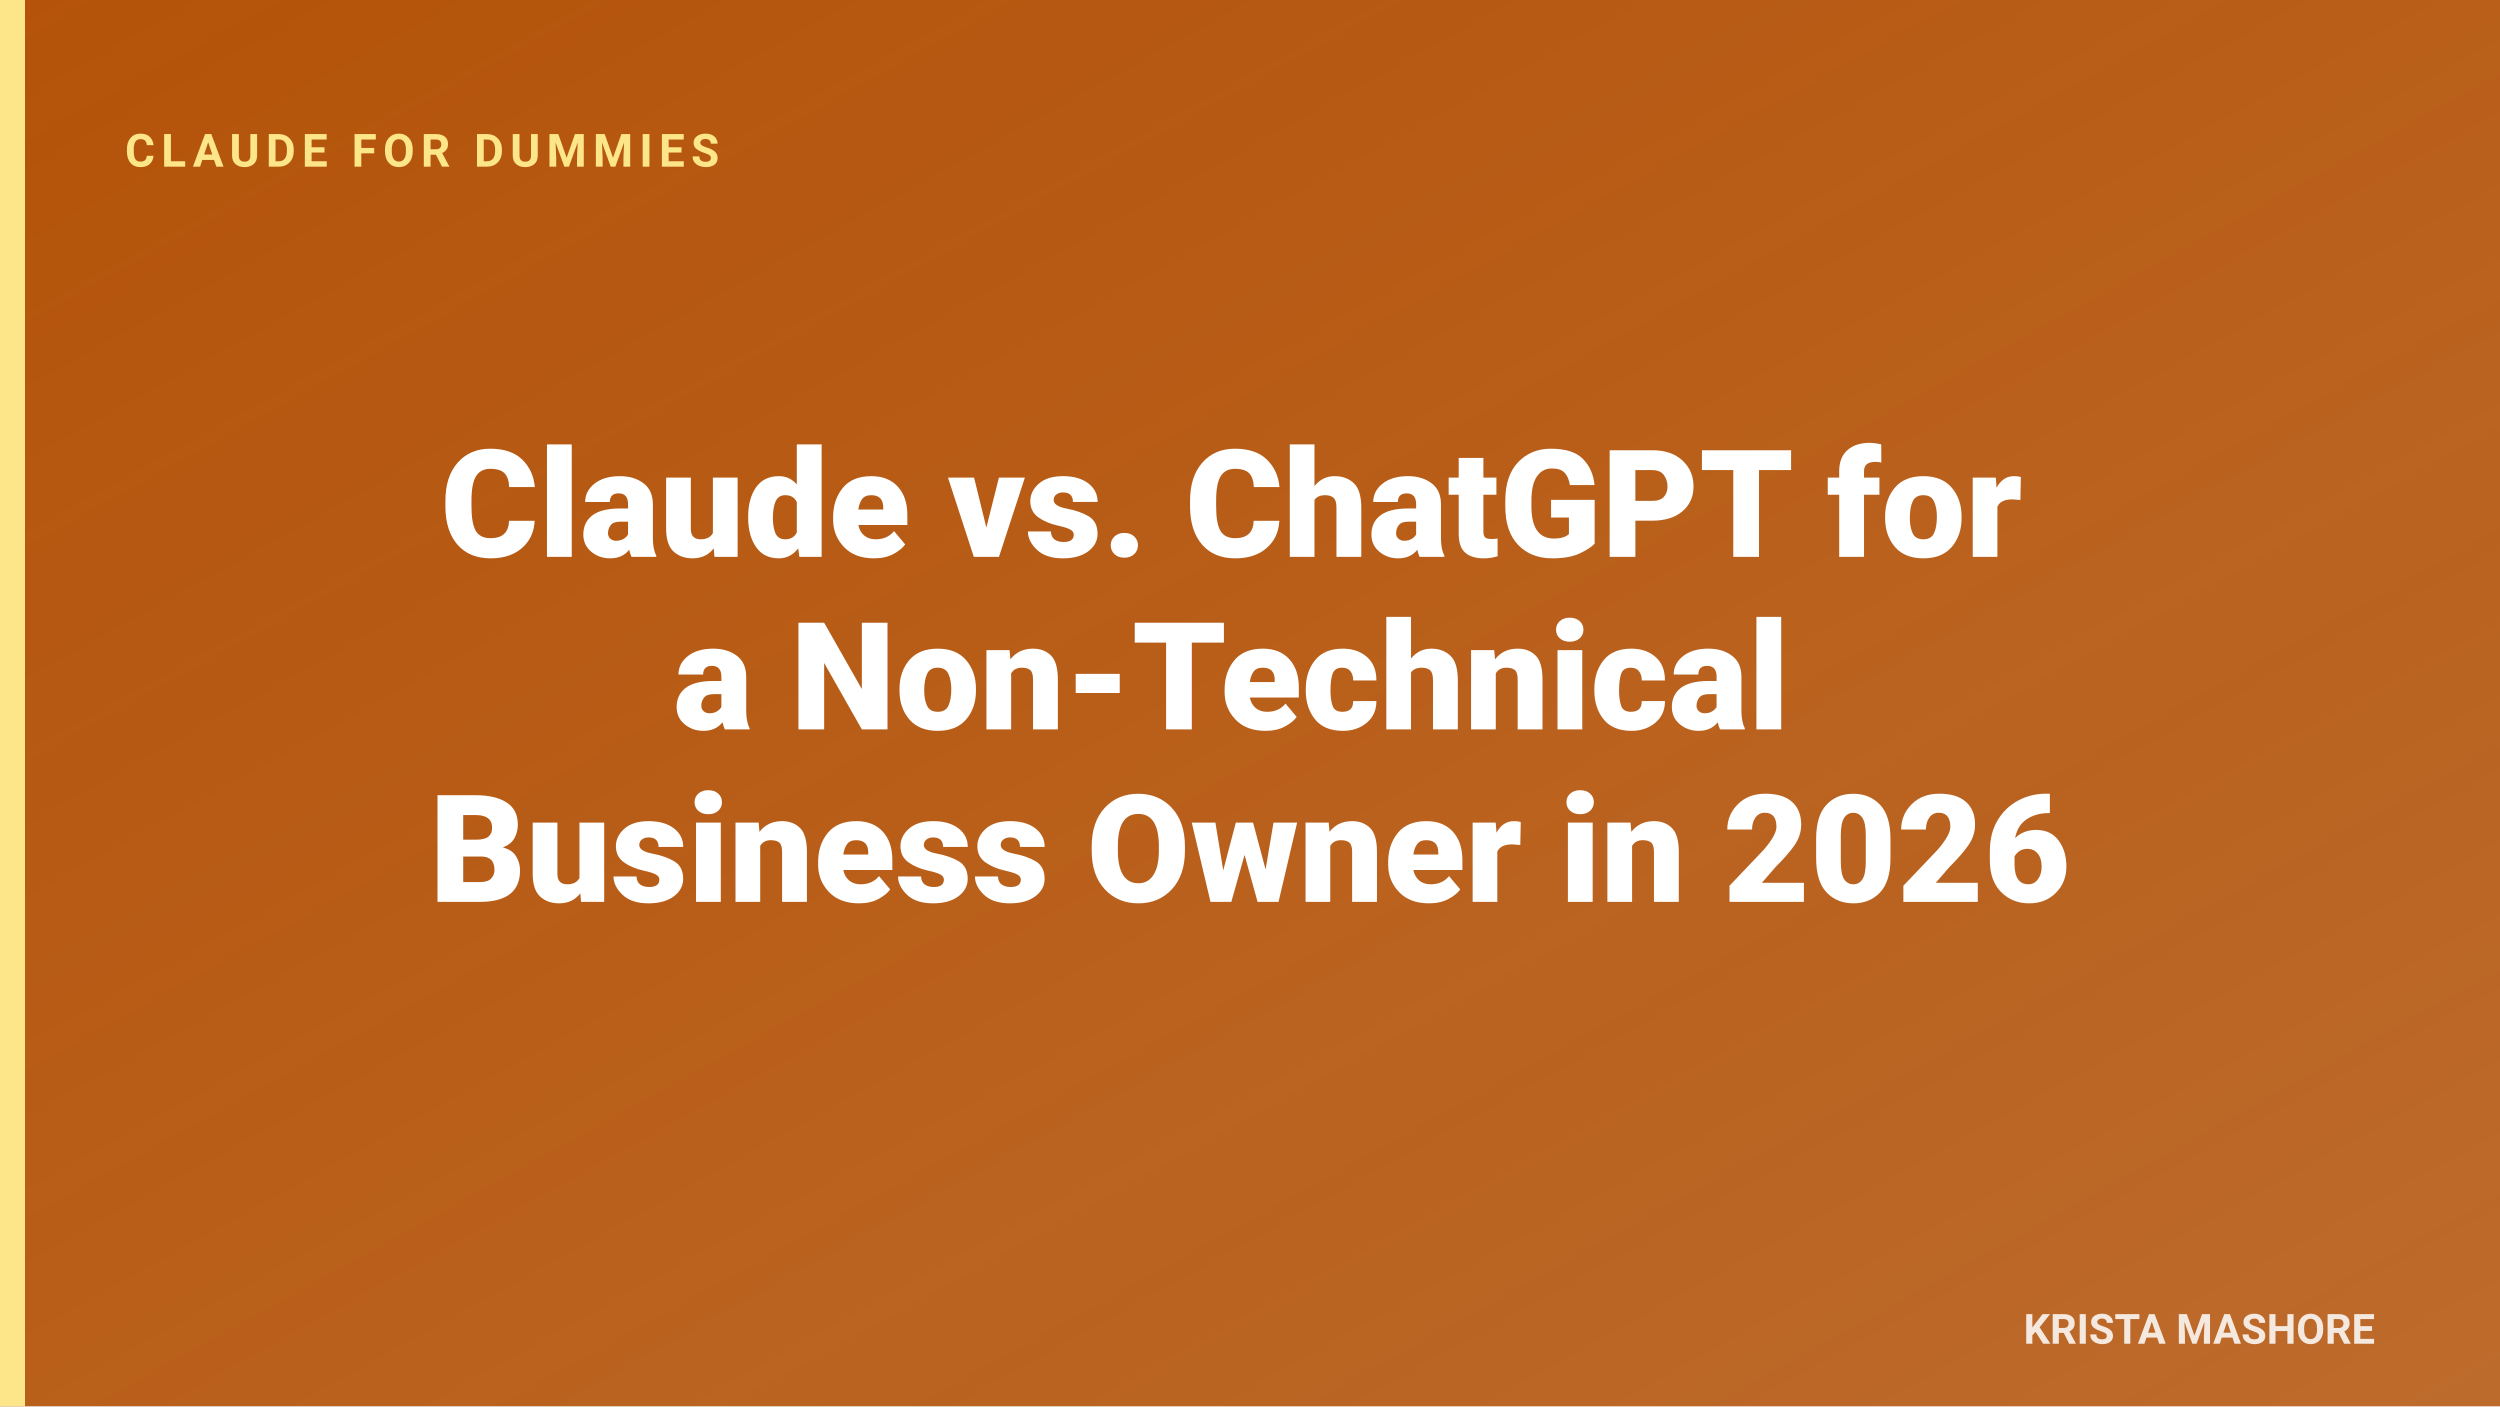
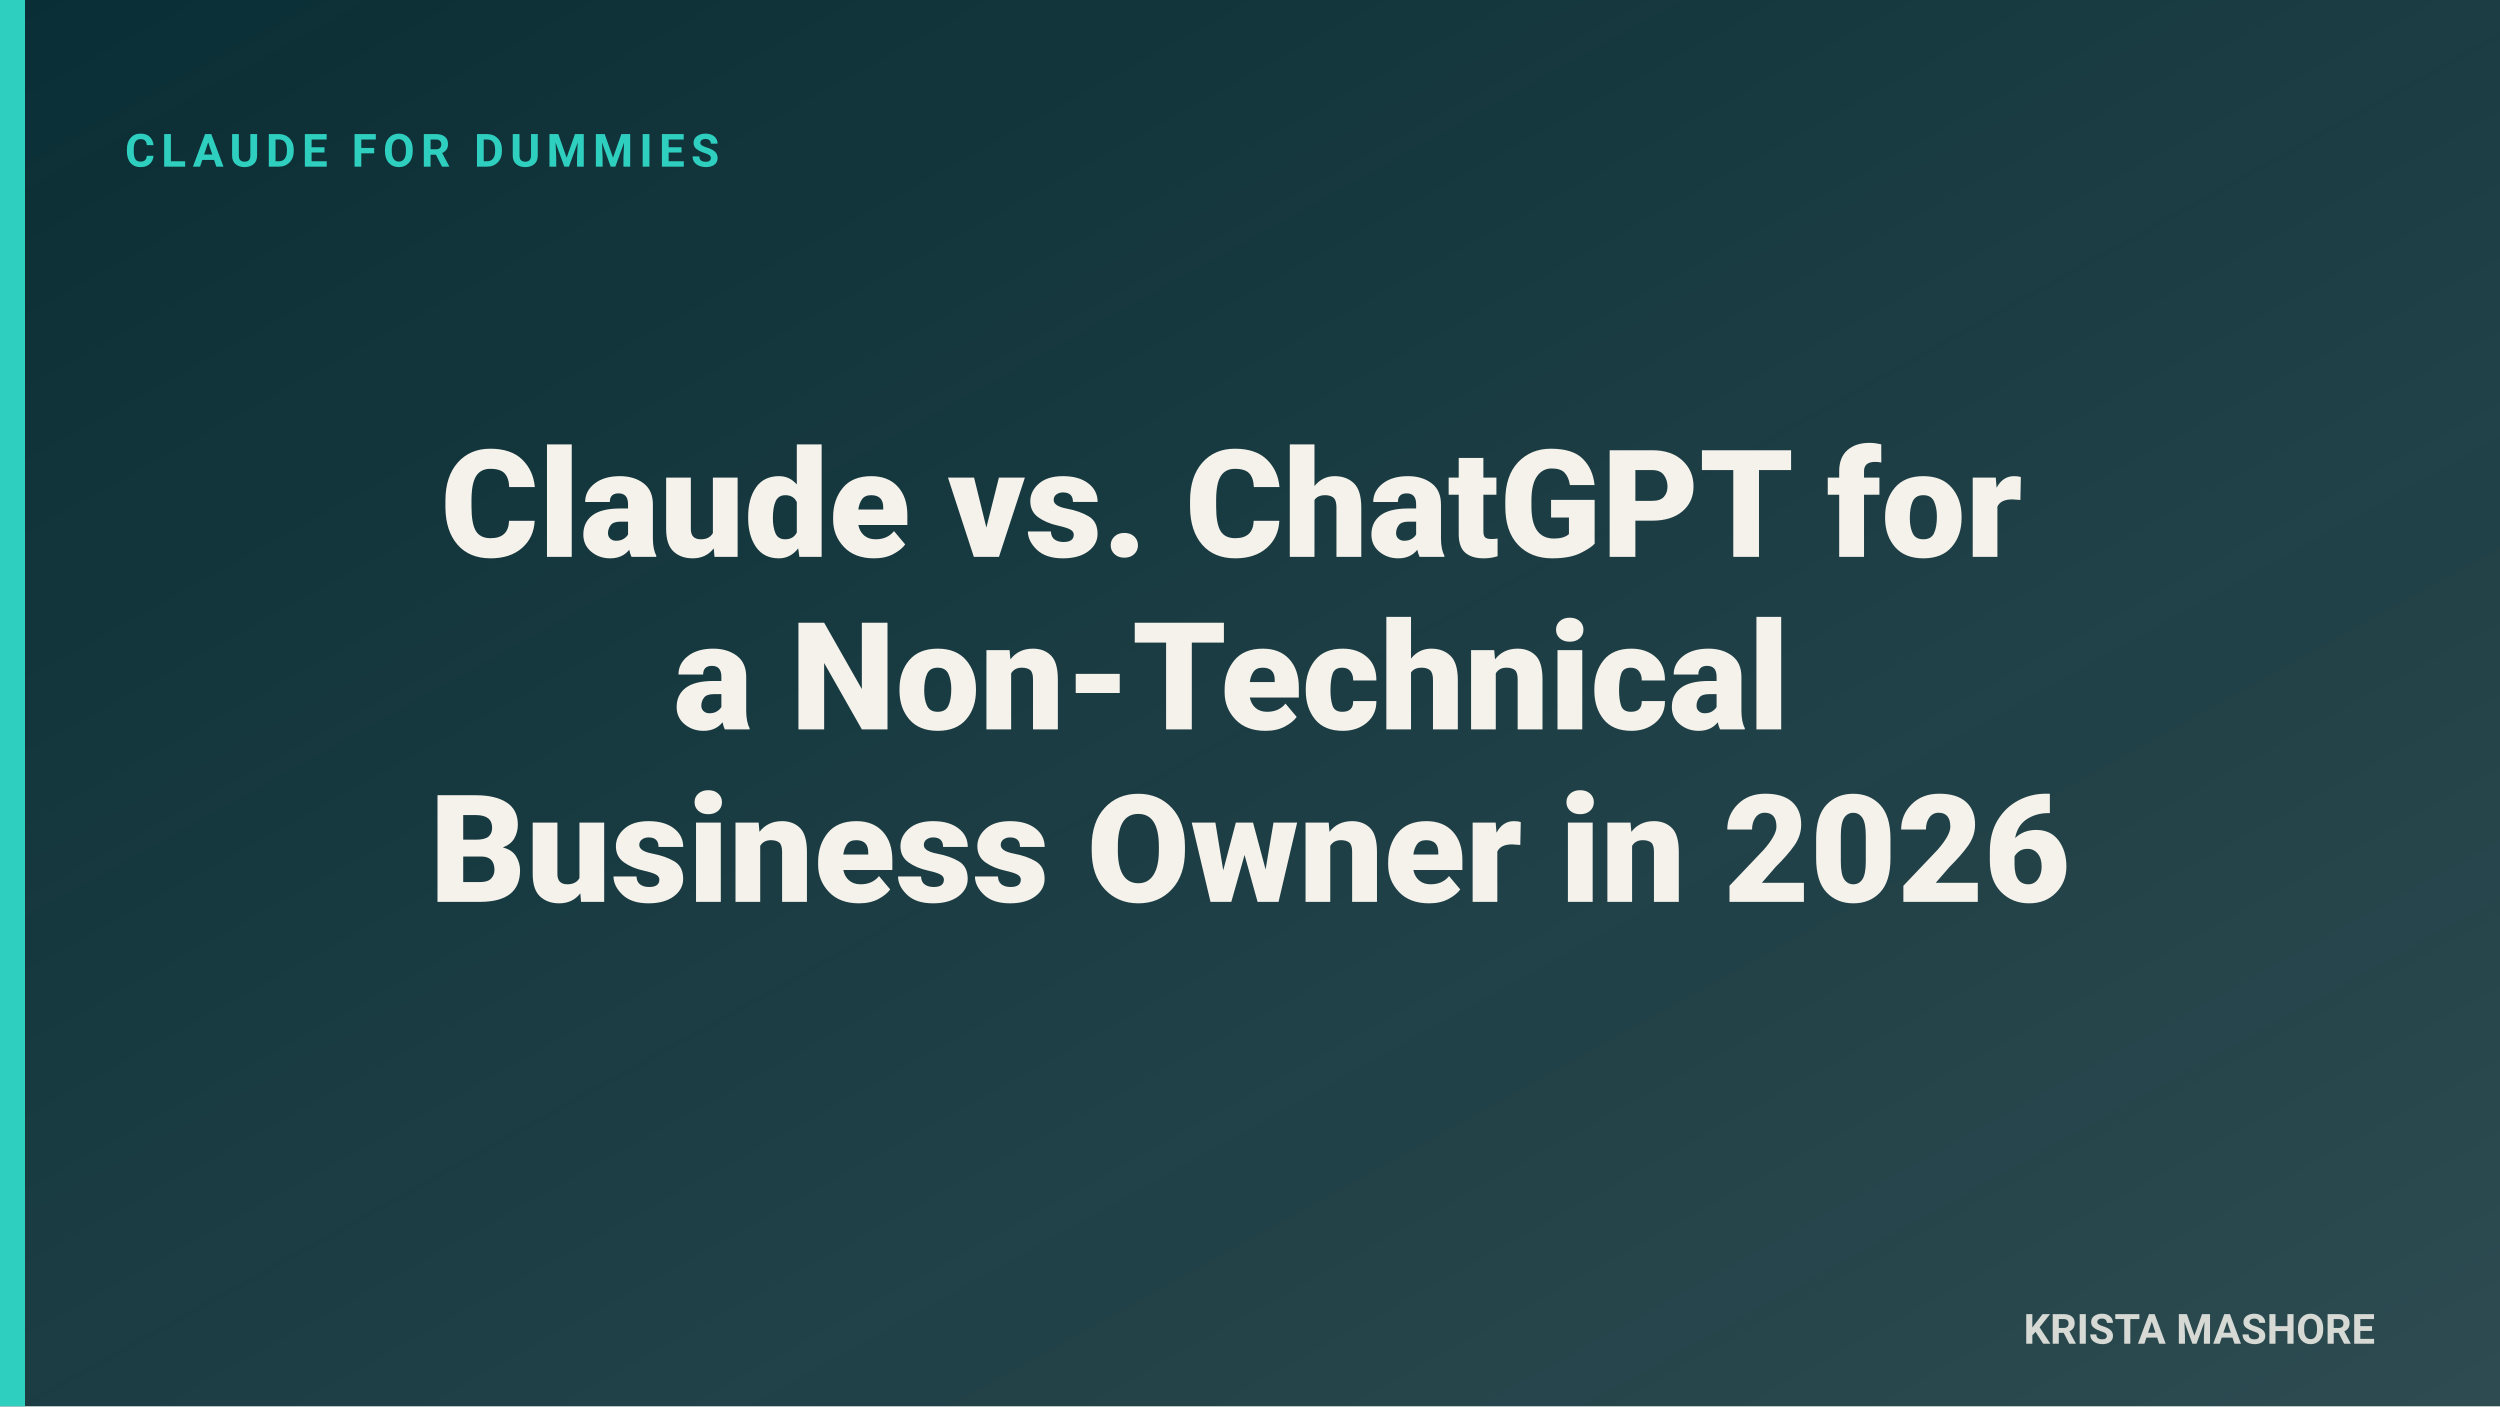
<svg xmlns="http://www.w3.org/2000/svg" width="1200" height="675" viewBox="0 0 1200 675" role="img" aria-label="Claude vs. ChatGPT for a Non-Technical Business Owner in 2026">
  <defs>
    <linearGradient id="bg" x1="0%" y1="0%" x2="100%" y2="100%">
-       <stop offset="0%" stop-color="#B45309" />
-       <stop offset="100%" stop-color="#B45309" stop-opacity="0.85" />
+       <stop offset="0%" stop-color="#0A2E35" />
+       <stop offset="100%" stop-color="#0A2E35" stop-opacity="0.85" />
    </linearGradient>
  </defs>
  <rect width="1200" height="675" fill="url(#bg)" />
-   <rect x="0" y="0" width="12" height="675" fill="#FDE68A" />
-   <text x="60" y="80" font-family="-apple-system, BlinkMacSystemFont, 'Segoe UI', Roboto, sans-serif" font-size="22" font-weight="600" fill="#FDE68A" letter-spacing="3">CLAUDE FOR DUMMIES</text>
-   <text font-family="-apple-system, BlinkMacSystemFont, 'Segoe UI', Roboto, sans-serif" font-size="72" font-weight="800" fill="#FFFFFF" text-anchor="middle">
+   <rect x="0" y="0" width="12" height="675" fill="#2FCFC0" />
+   <text x="60" y="80" font-family="-apple-system, BlinkMacSystemFont, 'Segoe UI', Roboto, sans-serif" font-size="22" font-weight="600" fill="#2FCFC0" letter-spacing="3">CLAUDE FOR DUMMIES</text>
+   <text font-family="-apple-system, BlinkMacSystemFont, 'Segoe UI', Roboto, sans-serif" font-size="72" font-weight="800" fill="#F5F2EB" text-anchor="middle">
    <tspan x="600" y="267.3">Claude vs. ChatGPT for</tspan>
    <tspan x="600" y="350.1">a Non-Technical</tspan>
    <tspan x="600" y="432.9">Business Owner in 2026</tspan>
  </text>
-   <text x="1140" y="645" font-family="-apple-system, BlinkMacSystemFont, 'Segoe UI', Roboto, sans-serif" font-size="20" font-weight="600" fill="#FFFFFF" text-anchor="end" opacity="0.85">KRISTA MASHORE</text>
+   <text x="1140" y="645" font-family="-apple-system, BlinkMacSystemFont, 'Segoe UI', Roboto, sans-serif" font-size="20" font-weight="600" fill="#F5F2EB" text-anchor="end" opacity="0.85">KRISTA MASHORE</text>
</svg>
